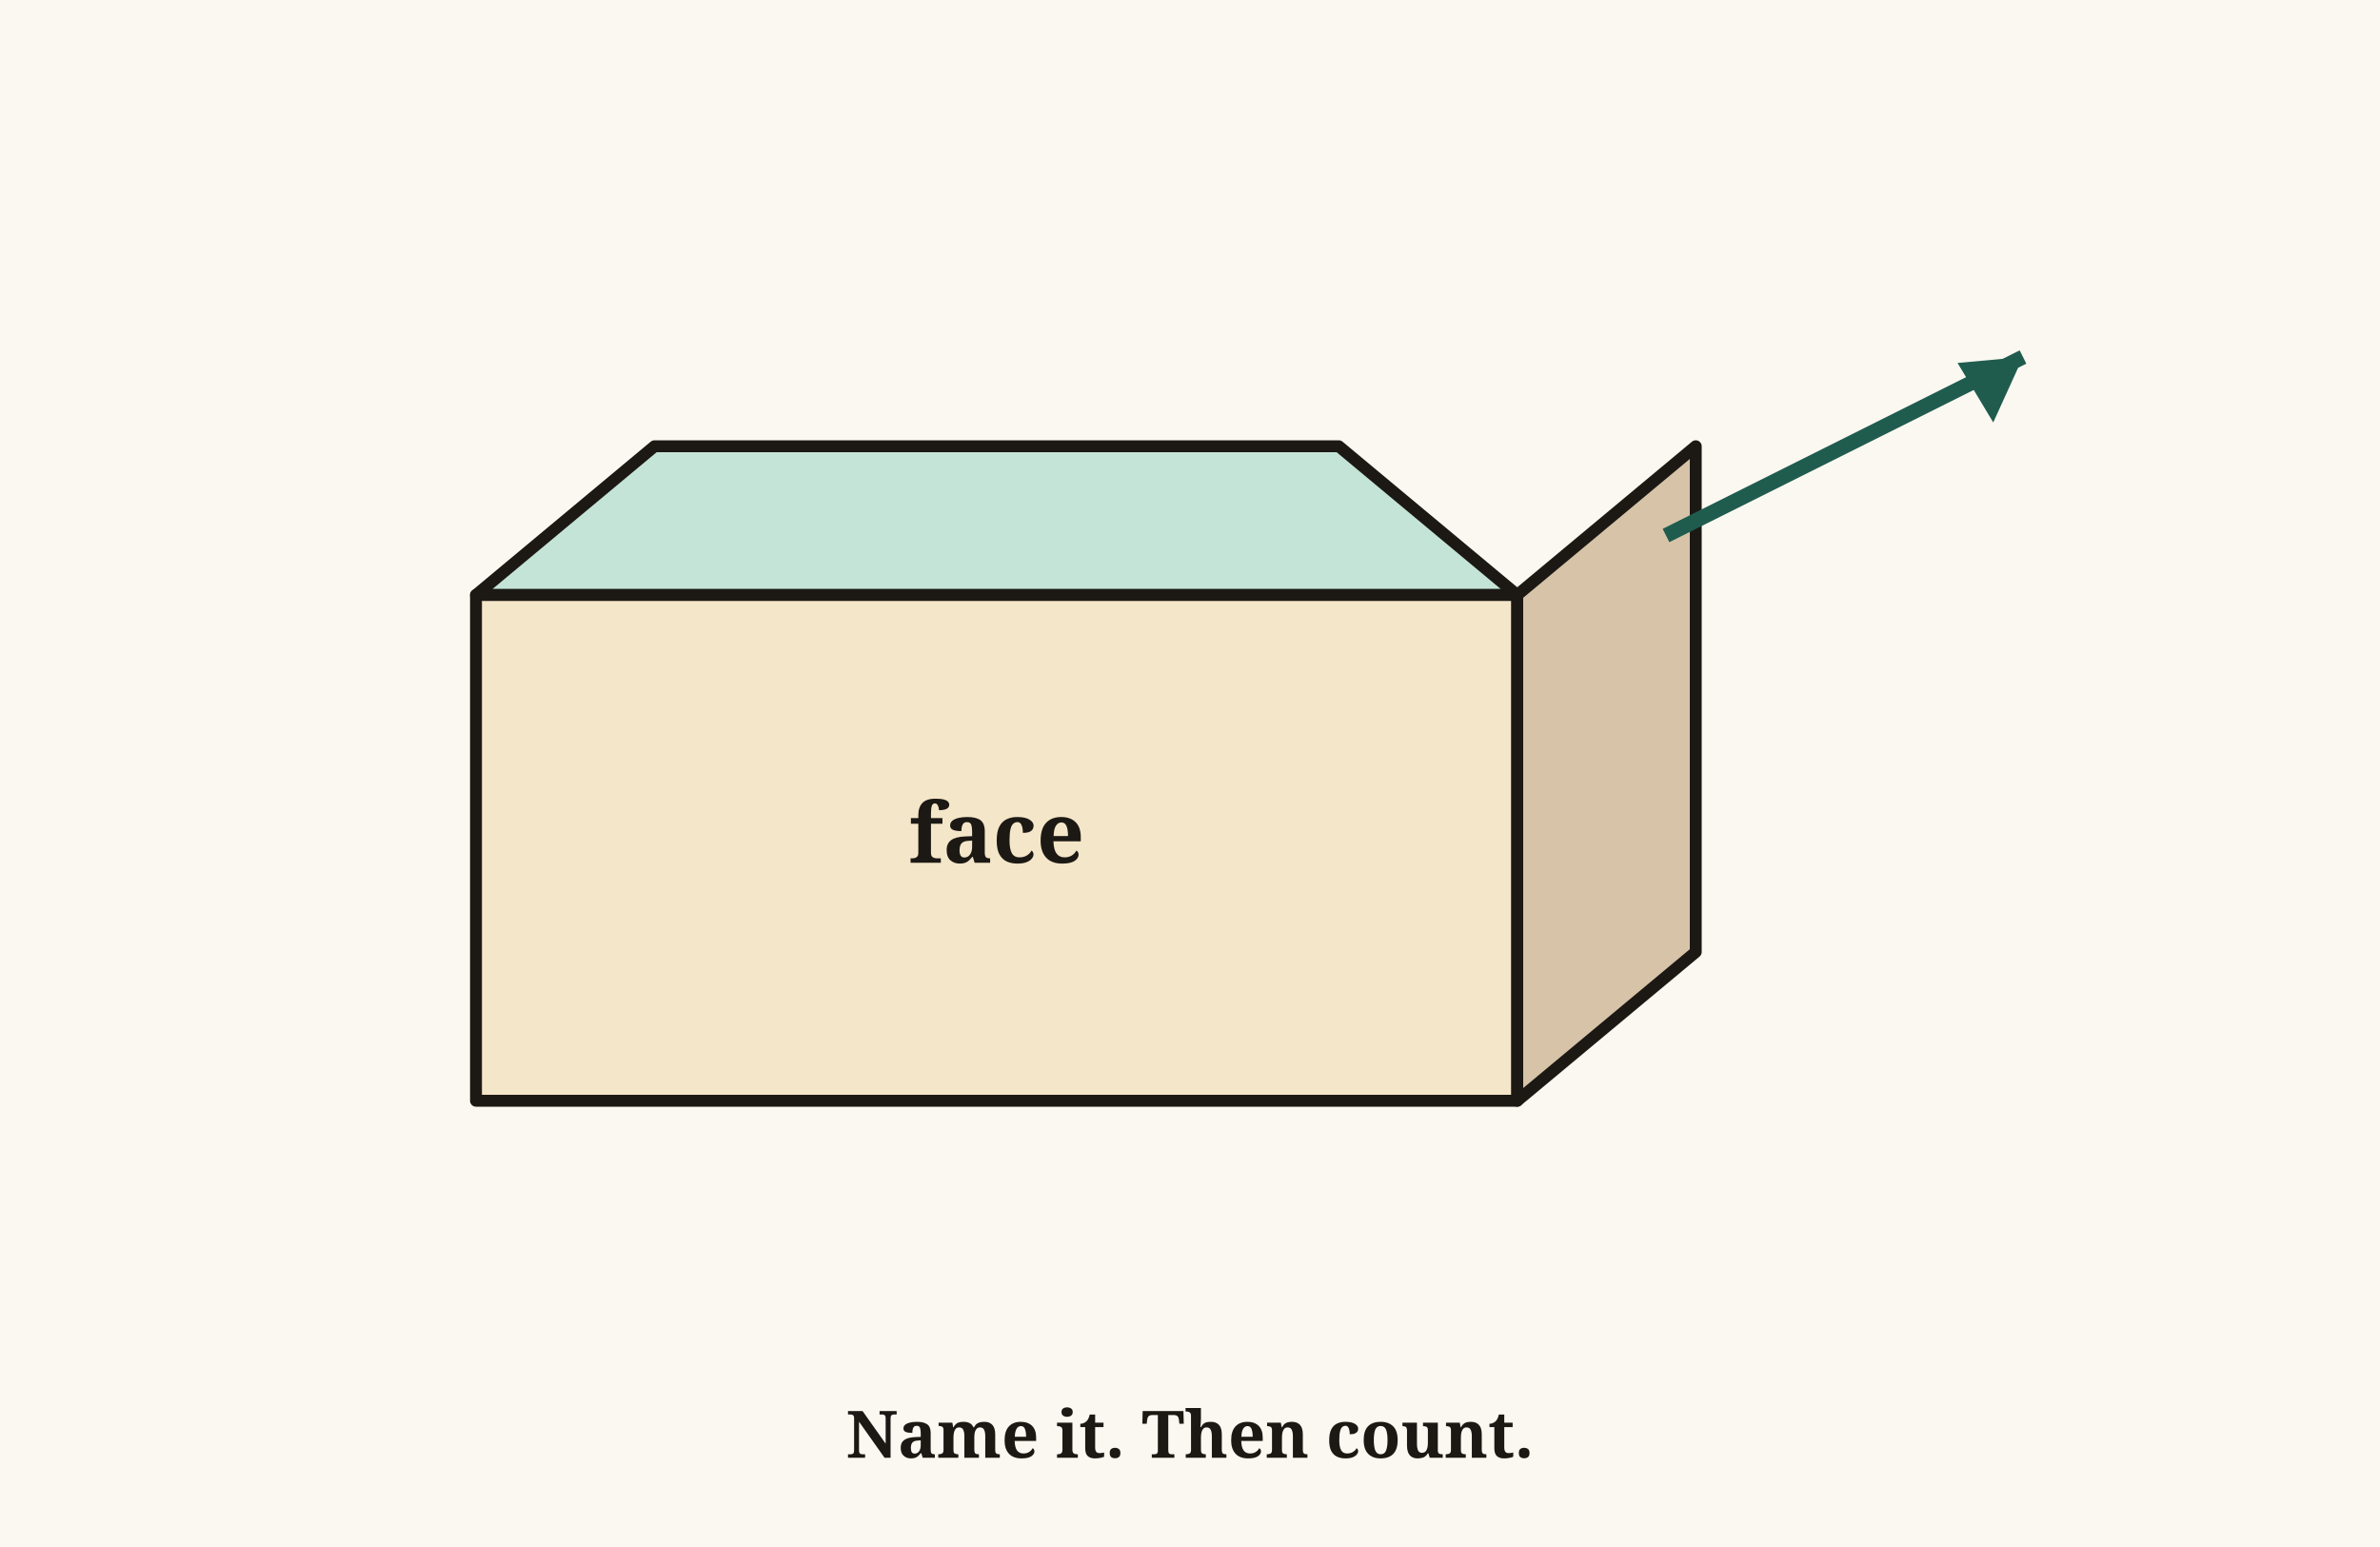
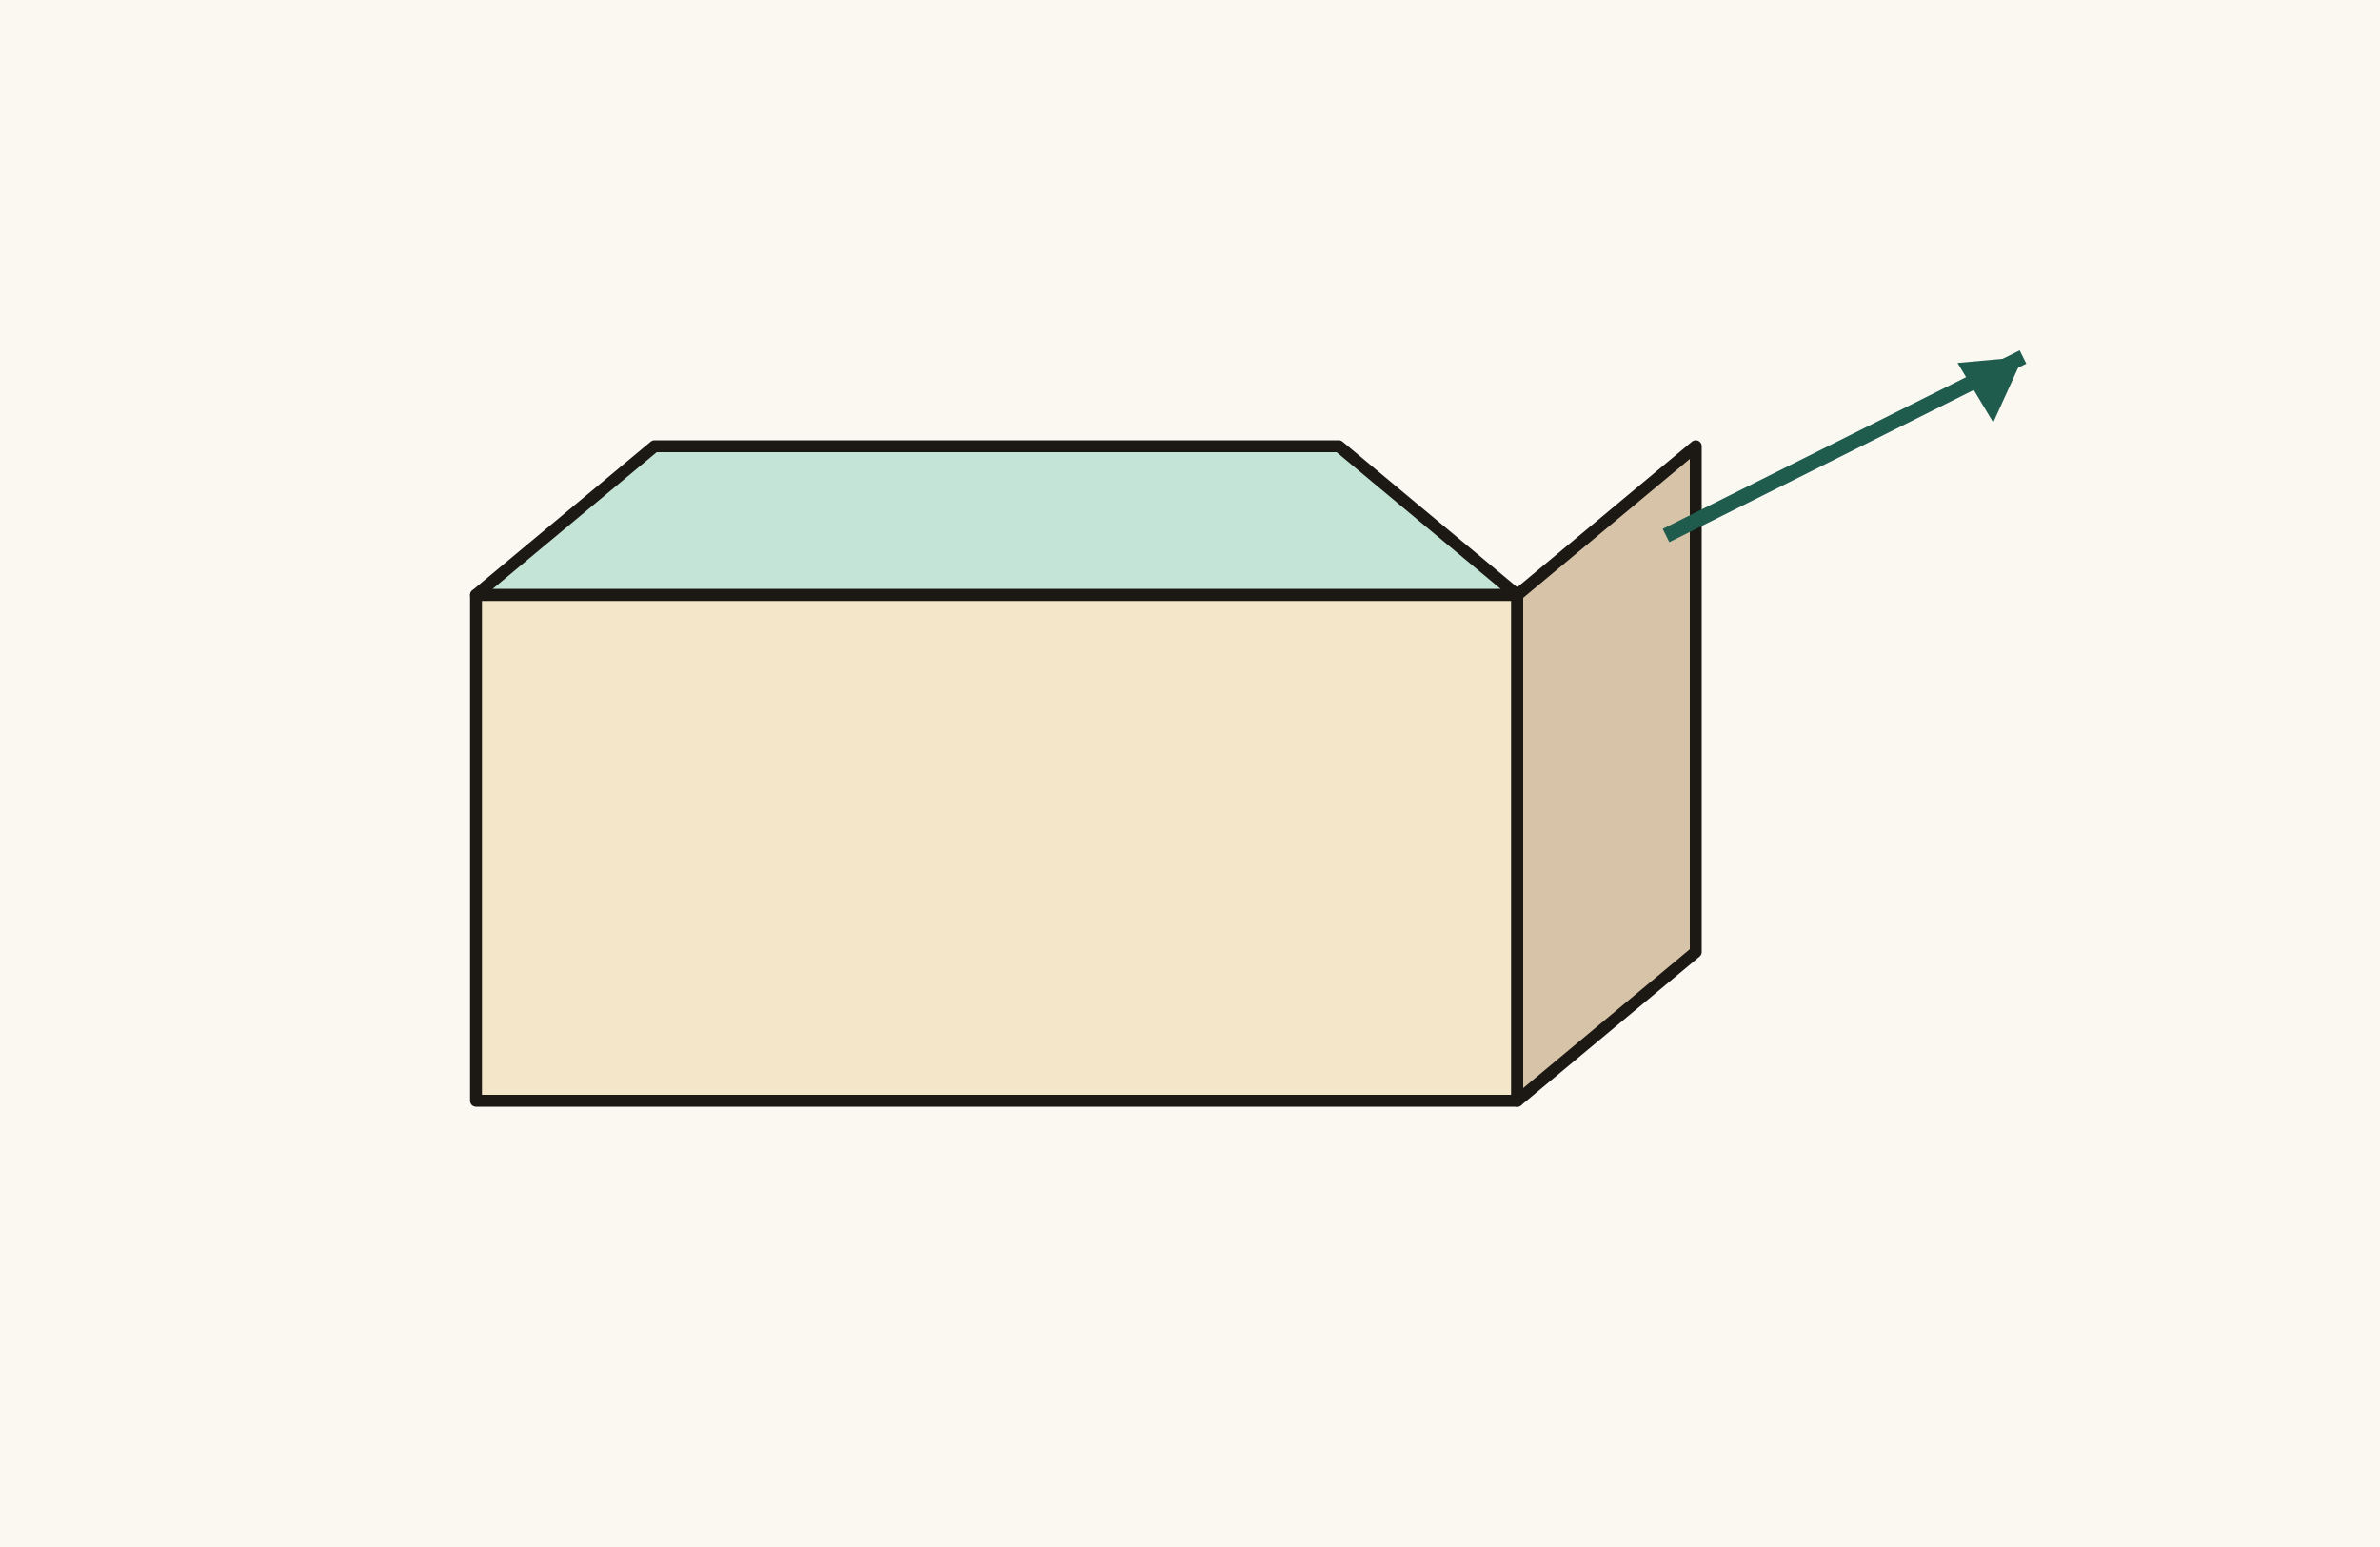
<svg xmlns="http://www.w3.org/2000/svg" width="800" height="520" viewBox="0 0 800 520" role="img">
  <rect width="800" height="520" fill="#fbf8f1" />
  <polygon points="220,150 450,150 510,200 160,200" fill="#c5e4d8" stroke="#1c1915" stroke-width="4" stroke-linejoin="round" />
  <polygon points="160,200 510,200 510,370 160,370" fill="#f4e6c8" stroke="#1c1915" stroke-width="4" stroke-linejoin="round" />
  <polygon points="510,200 570,150 570,320 510,370" fill="#d7c4a8" stroke="#1c1915" stroke-width="4" stroke-linejoin="round" />
-   <text x="335" y="290" text-anchor="middle" font-size="28" font-family="Georgia, serif" font-weight="700" fill="#1c1915">face</text>
  <line x1="560" y1="180" x2="680" y2="120" stroke="#1f5c4e" stroke-width="5" />
  <polygon points="680,120 658,122 670,142" fill="#1f5c4e" stroke="#1c1915" stroke-width="0" stroke-linejoin="round" />
-   <text x="400" y="490" text-anchor="middle" font-size="22" font-family="Georgia, serif" font-weight="700" fill="#1c1915">Name it. Then count.</text>
</svg>
